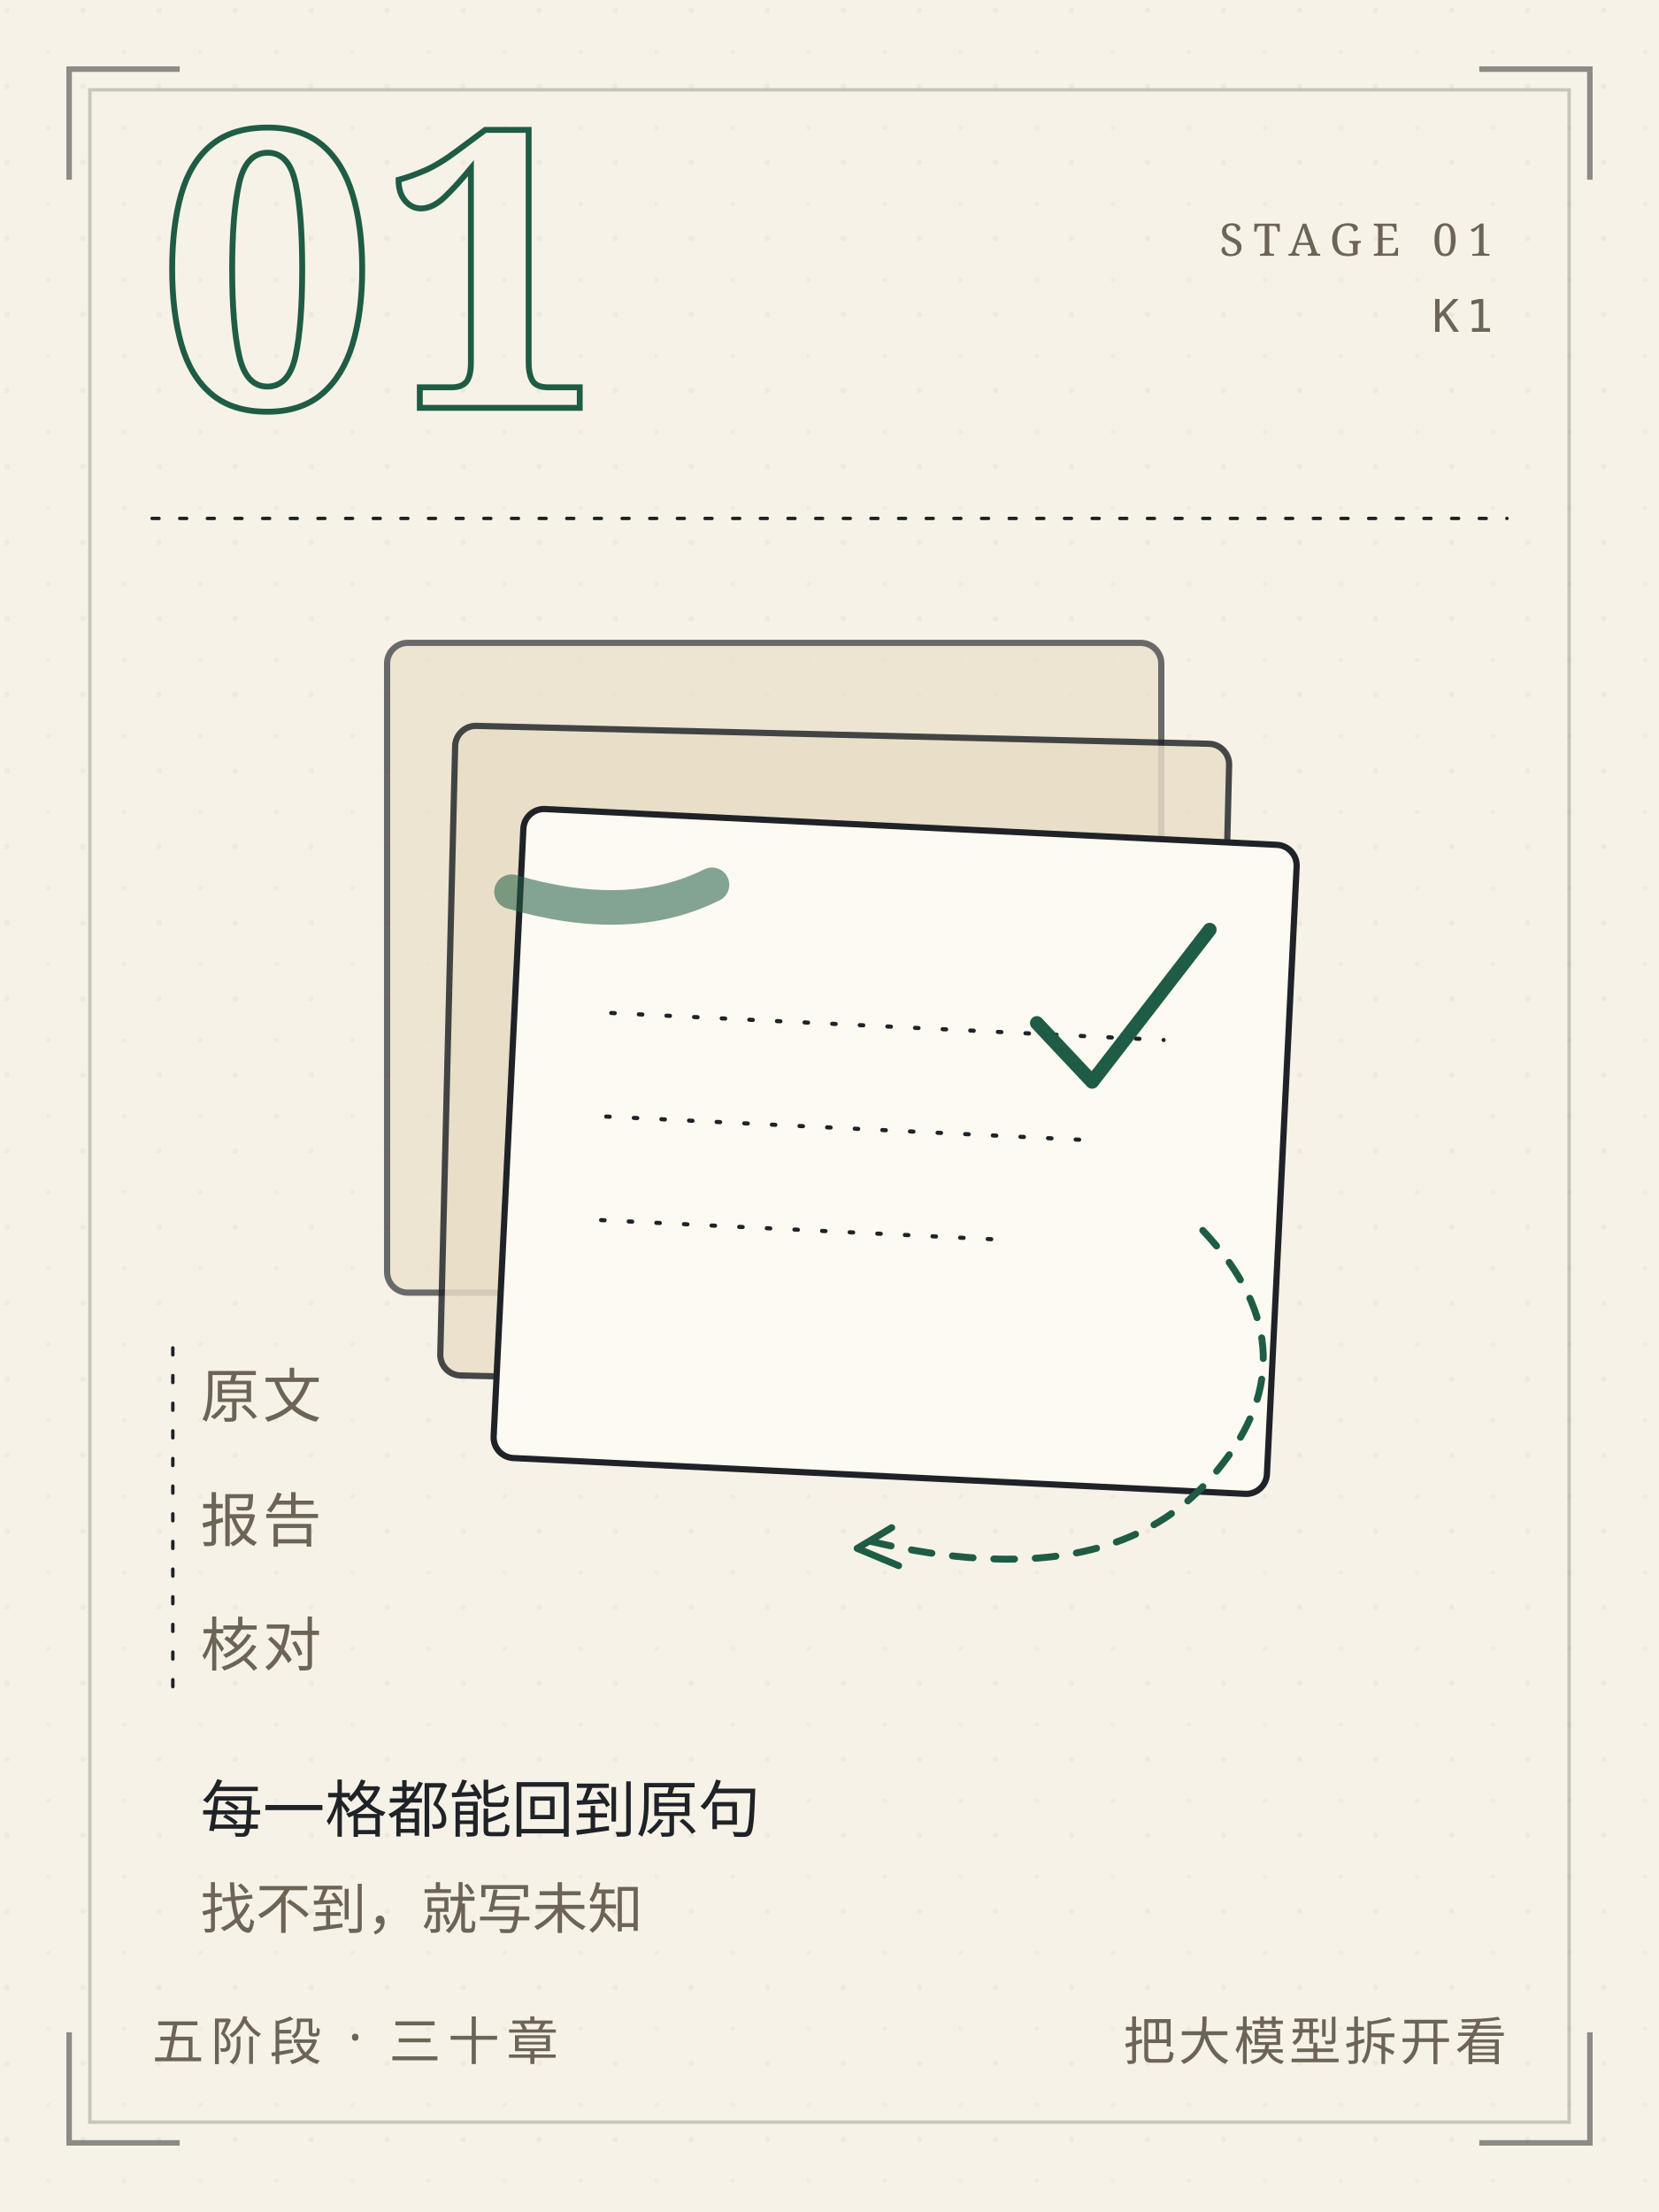
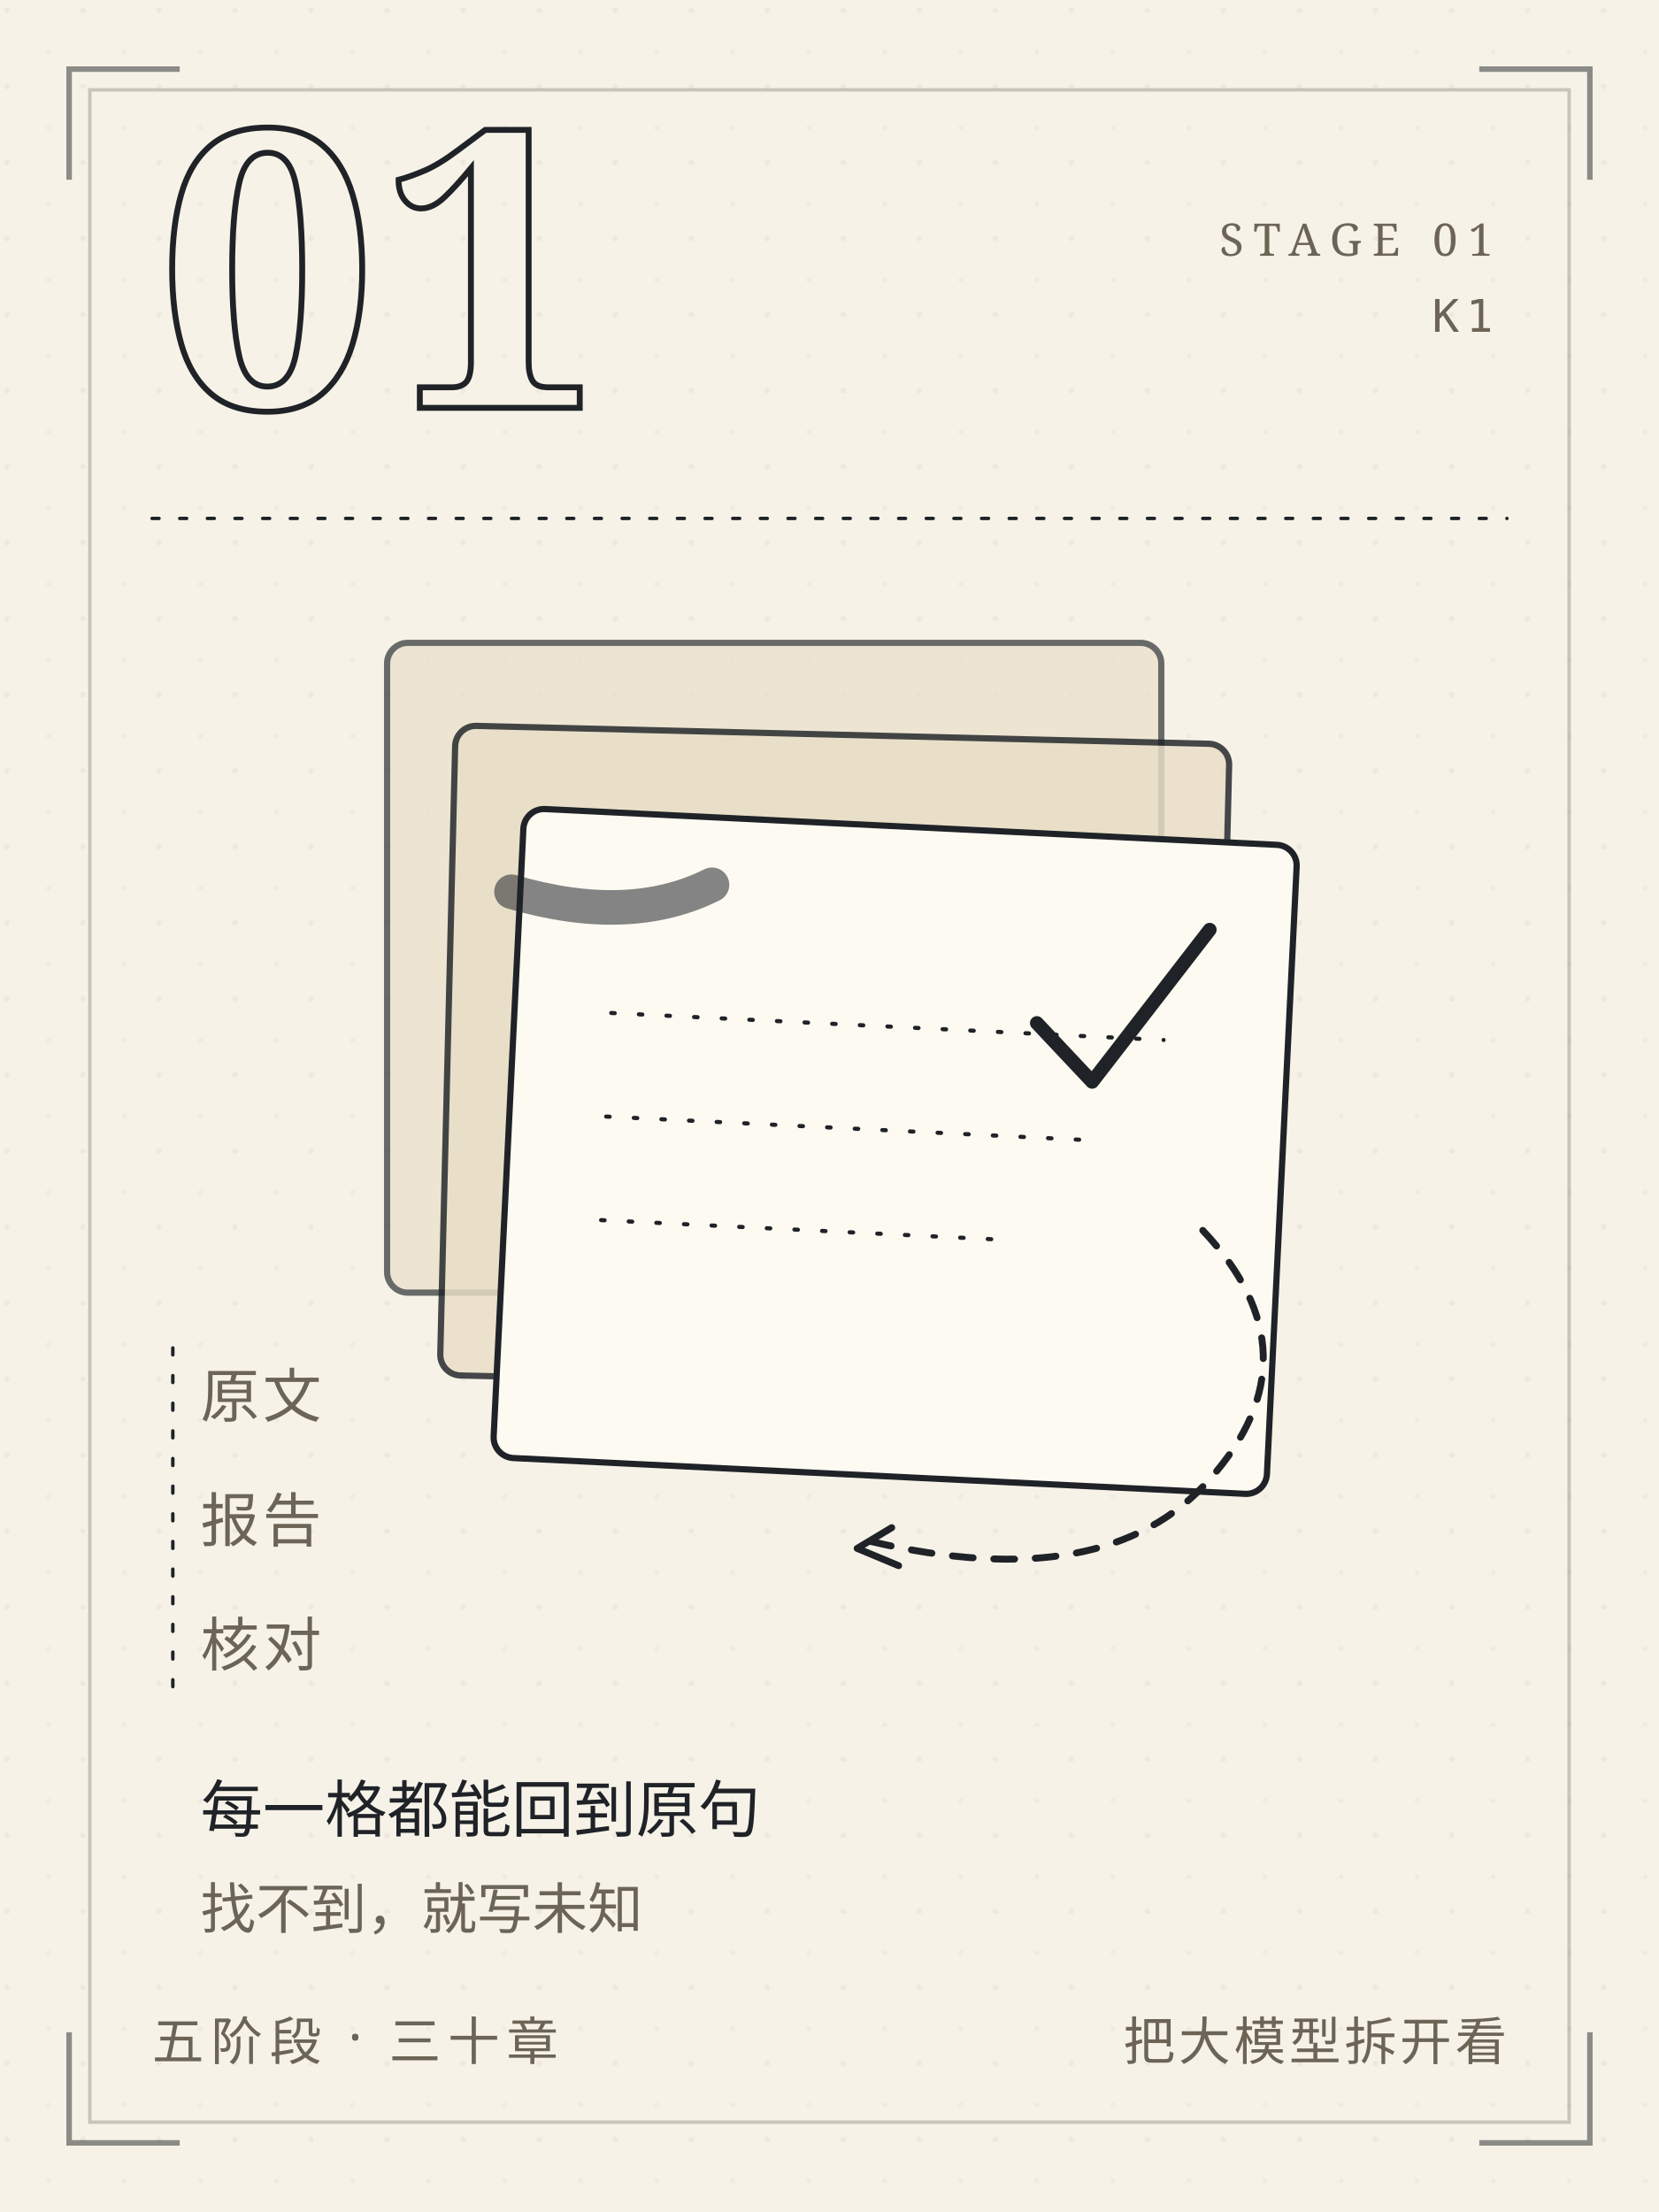
<svg xmlns="http://www.w3.org/2000/svg" width="480" height="640" viewBox="0 0 480 640" role="img" aria-labelledby="title desc">
  <rect width="480" height="640" fill="#f7f2e7" />
  <pattern id="grain" width="22" height="22" patternUnits="userSpaceOnUse">
    <circle cx="2" cy="3" r=".8" fill="#1f2328" opacity=".16" />
    <circle cx="14" cy="15" r=".7" fill="#1f2328" opacity=".12" />
  </pattern>
  <rect width="480" height="640" fill="url(#grain)" opacity=".28" />
  <rect x="26" y="26" width="428" height="588" fill="none" stroke="#1f2328" stroke-width="1" opacity=".22" />
  <path d="M20 52 V20 H52 M428 20 H460 V52 M20 588 V620 H52 M428 620 H460 V588" fill="none" stroke="#1f2328" stroke-width="1.6" opacity=".5" />
  <g>
-     <text x="46" y="118" font-family="'Noto Serif SC','Songti SC','SimSun',serif" font-size="112" font-weight="600" fill="none" stroke="#1f5c45" stroke-width="1.7" letter-spacing="2">01</text>
+     <text x="46" y="118" font-family="'Noto Serif SC','Songti SC','SimSun',serif" font-size="112" font-weight="600" fill="none" stroke="#1f2328" stroke-width="1.7" letter-spacing="2">01</text>
    <text x="432" y="74" font-family="'Noto Serif SC','Songti SC','SimSun',serif" font-size="13" font-weight="500" fill="#6b6457" text-anchor="end" letter-spacing="3">STAGE 01</text>
    <text x="432" y="96" font-family="ui-monospace,monospace" font-size="13" font-weight="500" fill="#6b6457" text-anchor="end" letter-spacing="2">K1</text>
    <path d="M44 150 L436 150" fill="none" stroke="#1f2328" stroke-width="1" stroke-linecap="round" stroke-dasharray="2 6" />
    <g transform="translate(0 0) rotate(0 200 260)">
      <rect x="112" y="186" width="224" height="188" rx="6" fill="#e8ddc7" stroke="#1f2328" stroke-width="1.8" opacity="0.66" />
    </g>
    <g transform="translate(18 26) rotate(1.4 200 260)">
      <rect x="112" y="186" width="224" height="188" rx="6" fill="#e8ddc7" stroke="#1f2328" stroke-width="1.8" opacity="0.83" />
    </g>
    <g transform="translate(36 52) rotate(2.8 200 260)">
      <rect x="112" y="186" width="224" height="188" rx="6" fill="#fdfaf1" stroke="#1f2328" stroke-width="1.8" opacity="1" />
      <path d="M140 244 L300 244" fill="none" stroke="#1f2328" stroke-width="1.2" stroke-linecap="round" stroke-dasharray="1 7" />
      <path d="M140 274 L278 274" fill="none" stroke="#1f2328" stroke-width="1.2" stroke-linecap="round" stroke-dasharray="1 7" />
      <path d="M140 304 L256 304" fill="none" stroke="#1f2328" stroke-width="1.2" stroke-linecap="round" stroke-dasharray="1 7" />
    </g>
-     <path d="M148 258 q34 10 58 -2" fill="none" stroke="#1f5c45" stroke-width="10" stroke-linecap="round" opacity=".55" />
-     <path d="M300 296 l16 17 l34 -44" fill="none" stroke="#1f5c45" stroke-width="4" stroke-linecap="round" stroke-linejoin="round" />
-     <path d="M348 356 q34 36 2 72 q-30 34 -98 18" fill="none" stroke="#1f5c45" stroke-width="2" stroke-linecap="round" stroke-linejoin="round" stroke-dasharray="6 6" />
-     <path d="M258 442 l-10 6 l12 5" fill="none" stroke="#1f5c45" stroke-width="2" stroke-linecap="round" stroke-linejoin="round" />
+     <path d="M148 258 q34 10 58 -2" fill="none" stroke="#1f2328" stroke-width="10" stroke-linecap="round" opacity=".55" />
+     <path d="M300 296 l16 17 l34 -44" fill="none" stroke="#1f2328" stroke-width="4" stroke-linecap="round" stroke-linejoin="round" />
+     <path d="M348 356 q34 36 2 72 q-30 34 -98 18" fill="none" stroke="#1f2328" stroke-width="2" stroke-linecap="round" stroke-linejoin="round" stroke-dasharray="6 6" />
+     <path d="M258 442 l-10 6 l12 5" fill="none" stroke="#1f2328" stroke-width="2" stroke-linecap="round" stroke-linejoin="round" />
    <path d="M50 390 L50 492" fill="none" stroke="#1f2328" stroke-width="1" stroke-linecap="round" stroke-dasharray="2 6" />
    <text x="58" y="410" font-family="'Noto Serif SC','Songti SC','SimSun',serif" font-size="17" font-weight="400" fill="#6b6457" text-anchor="start" letter-spacing="1">原文</text>
    <text x="58" y="446" font-family="'Noto Serif SC','Songti SC','SimSun',serif" font-size="17" font-weight="400" fill="#6b6457" text-anchor="start" letter-spacing="1">报告</text>
    <text x="58" y="482" font-family="'Noto Serif SC','Songti SC','SimSun',serif" font-size="17" font-weight="400" fill="#6b6457" text-anchor="start" letter-spacing="1">核对</text>
    <text x="58" y="530" font-family="'Noto Serif SC','Songti SC','SimSun',serif" font-size="18" font-weight="500" fill="#1f2328" text-anchor="start">每一格都能回到原句</text>
    <text x="58" y="558" font-family="'Noto Serif SC','Songti SC','SimSun',serif" font-size="16" font-weight="400" fill="#6b6457" text-anchor="start">找不到，就写未知</text>
    <text x="44" y="596" font-family="'Noto Serif SC','Songti SC','SimSun',serif" font-size="15" font-weight="400" fill="#6b6457" text-anchor="start" letter-spacing="2">五阶段 · 三十章</text>
    <text x="436" y="596" font-family="'Noto Serif SC','Songti SC','SimSun',serif" font-size="15" font-weight="400" fill="#6b6457" text-anchor="end" letter-spacing="1">把大模型拆开看</text>
  </g>
</svg>
